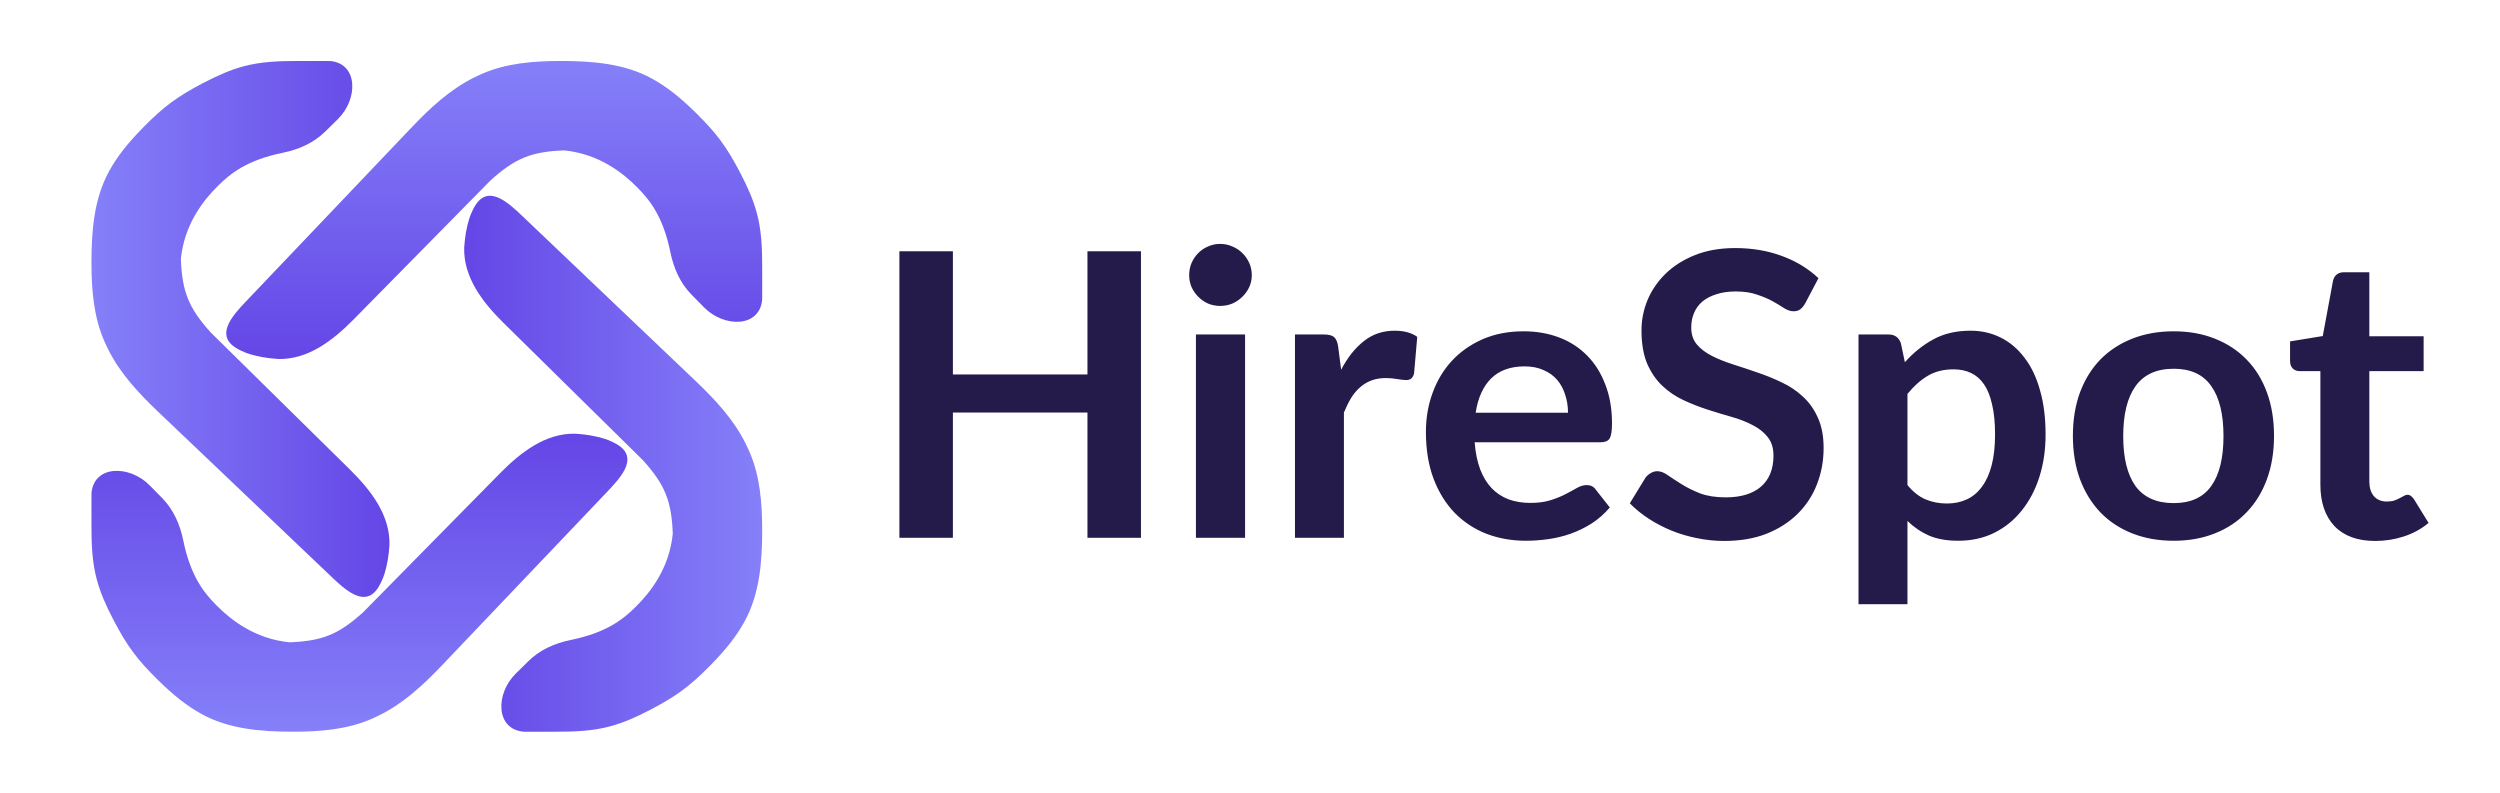
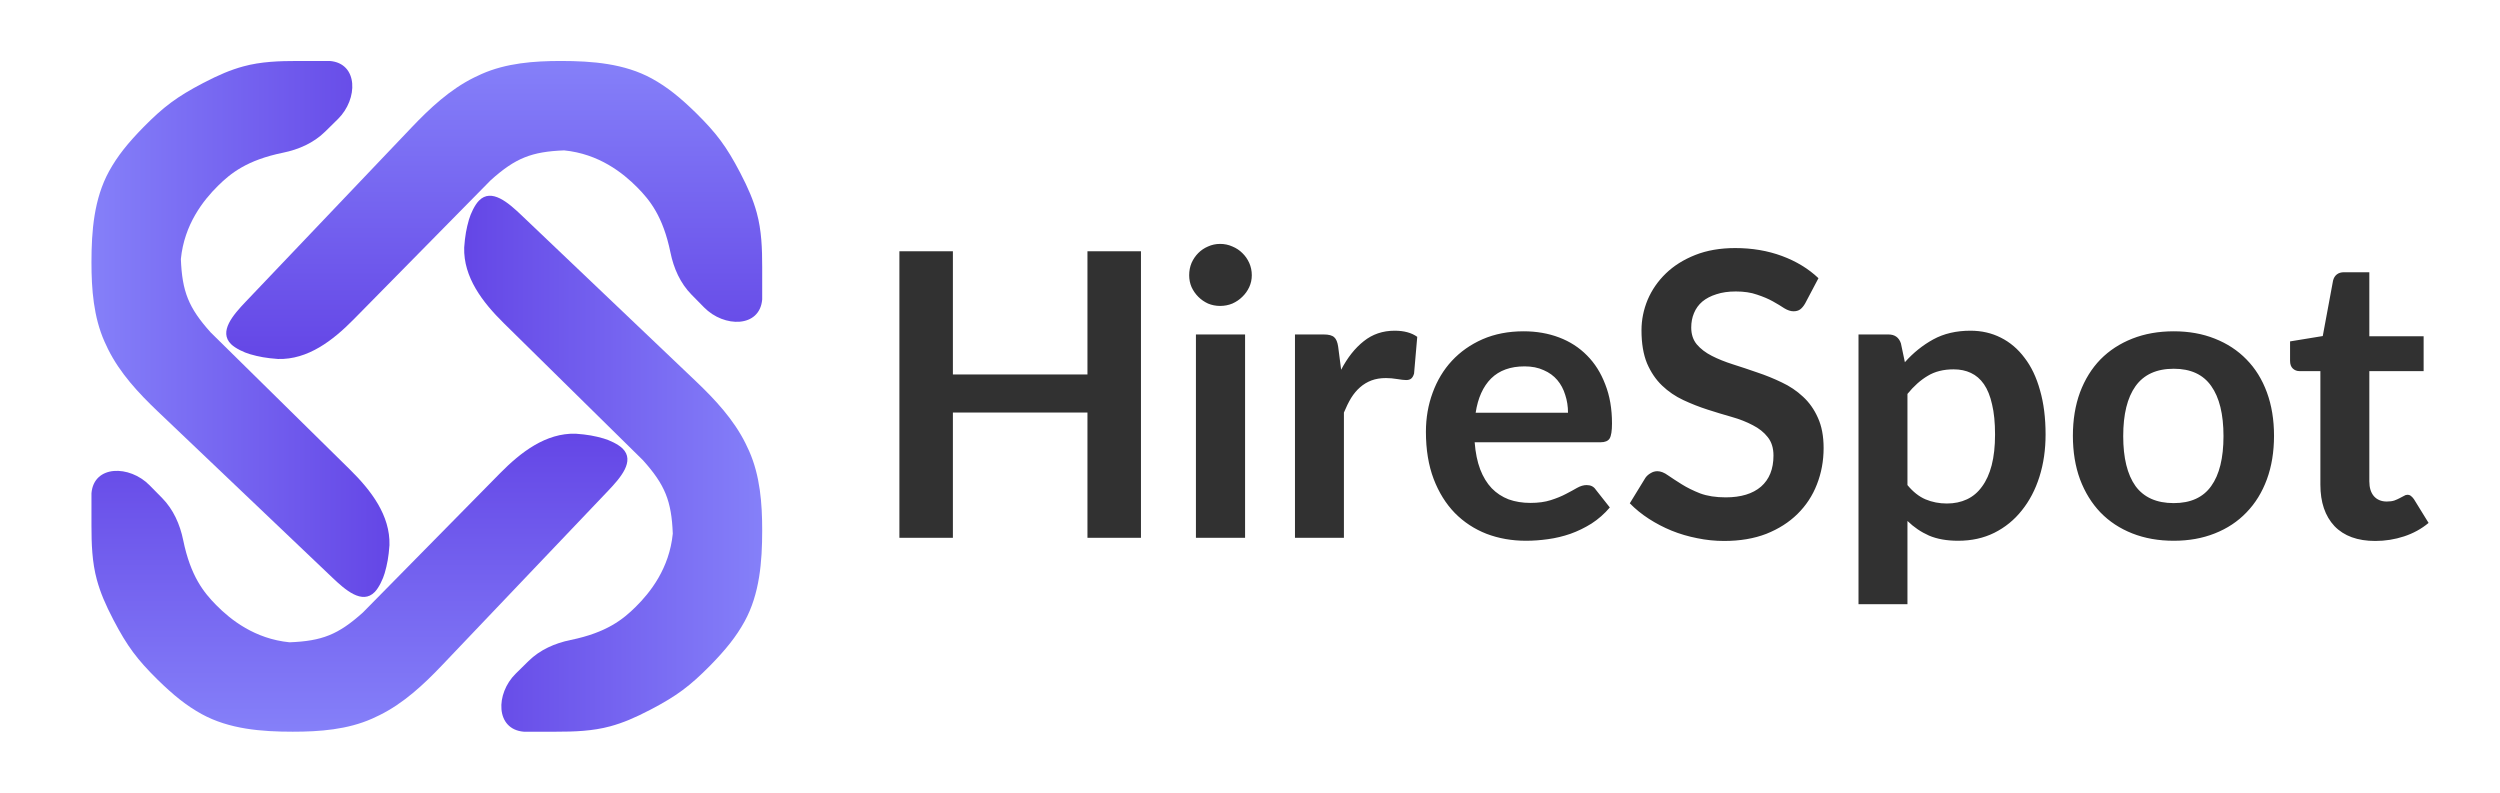
<svg xmlns="http://www.w3.org/2000/svg" width="164" height="52" viewBox="0 0 164 52" fill="none">
-   <path d="M74.847 16.481V35.279H71.337V27.063H62.51V35.279H59V16.481H62.51V24.567H71.337V16.481H74.847ZM81.677 21.941V35.279H78.453V21.941H81.677ZM82.118 18.054C82.118 18.331 82.062 18.591 81.95 18.834C81.837 19.077 81.685 19.289 81.495 19.471C81.312 19.653 81.096 19.8 80.844 19.913C80.593 20.017 80.325 20.069 80.038 20.069C79.761 20.069 79.497 20.017 79.246 19.913C79.003 19.8 78.79 19.653 78.609 19.471C78.427 19.289 78.279 19.077 78.166 18.834C78.062 18.591 78.01 18.331 78.01 18.054C78.01 17.768 78.062 17.499 78.166 17.248C78.279 16.997 78.427 16.78 78.609 16.598C78.79 16.416 79.003 16.273 79.246 16.169C79.497 16.056 79.761 16 80.038 16C80.325 16 80.593 16.056 80.844 16.169C81.096 16.273 81.312 16.416 81.495 16.598C81.685 16.78 81.837 16.997 81.95 17.248C82.062 17.499 82.118 17.768 82.118 18.054ZM87.979 24.255C88.395 23.458 88.889 22.834 89.461 22.383C90.033 21.924 90.709 21.694 91.489 21.694C92.104 21.694 92.598 21.828 92.971 22.097L92.763 24.502C92.72 24.658 92.655 24.771 92.568 24.84C92.49 24.901 92.382 24.931 92.243 24.931C92.113 24.931 91.918 24.909 91.658 24.866C91.407 24.823 91.16 24.801 90.917 24.801C90.562 24.801 90.245 24.853 89.968 24.957C89.691 25.061 89.439 25.213 89.214 25.412C88.997 25.603 88.802 25.837 88.629 26.114C88.464 26.391 88.308 26.708 88.161 27.063V35.279H84.95V21.941H86.835C87.164 21.941 87.394 22.002 87.524 22.123C87.654 22.236 87.741 22.444 87.784 22.747L87.979 24.255ZM102.861 27.076C102.861 26.66 102.8 26.27 102.679 25.906C102.566 25.533 102.393 25.208 102.159 24.931C101.925 24.654 101.626 24.437 101.262 24.281C100.907 24.116 100.491 24.034 100.014 24.034C99.087 24.034 98.355 24.298 97.817 24.827C97.289 25.356 96.951 26.105 96.803 27.076H102.861ZM96.738 29.013C96.79 29.698 96.912 30.291 97.102 30.794C97.293 31.288 97.544 31.7 97.856 32.029C98.168 32.35 98.537 32.592 98.961 32.757C99.395 32.913 99.871 32.991 100.391 32.991C100.911 32.991 101.357 32.93 101.73 32.809C102.111 32.688 102.441 32.553 102.718 32.406C103.004 32.259 103.251 32.124 103.459 32.003C103.676 31.882 103.884 31.821 104.083 31.821C104.352 31.821 104.551 31.921 104.681 32.12L105.604 33.29C105.249 33.706 104.85 34.057 104.408 34.343C103.966 34.62 103.502 34.846 103.017 35.019C102.54 35.184 102.051 35.301 101.548 35.37C101.054 35.439 100.573 35.474 100.105 35.474C99.178 35.474 98.316 35.322 97.518 35.019C96.721 34.707 96.028 34.252 95.438 33.654C94.849 33.047 94.385 32.302 94.047 31.418C93.709 30.525 93.54 29.494 93.54 28.324C93.54 27.414 93.688 26.56 93.982 25.763C94.277 24.957 94.697 24.259 95.243 23.67C95.798 23.072 96.47 22.6 97.258 22.253C98.056 21.906 98.953 21.733 99.949 21.733C100.79 21.733 101.565 21.867 102.276 22.136C102.987 22.405 103.598 22.799 104.109 23.319C104.62 23.83 105.019 24.463 105.305 25.217C105.6 25.962 105.747 26.816 105.747 27.778C105.747 28.263 105.695 28.593 105.591 28.766C105.487 28.931 105.288 29.013 104.993 29.013H96.738ZM118.42 19.9C118.316 20.082 118.203 20.216 118.082 20.303C117.969 20.381 117.826 20.42 117.653 20.42C117.471 20.42 117.271 20.355 117.055 20.225C116.847 20.086 116.595 19.935 116.301 19.77C116.006 19.605 115.659 19.458 115.261 19.328C114.871 19.189 114.407 19.12 113.87 19.12C113.384 19.12 112.96 19.181 112.596 19.302C112.232 19.415 111.924 19.575 111.673 19.783C111.43 19.991 111.248 20.242 111.127 20.537C111.005 20.823 110.945 21.139 110.945 21.486C110.945 21.928 111.066 22.296 111.309 22.591C111.56 22.886 111.889 23.137 112.297 23.345C112.704 23.553 113.168 23.739 113.688 23.904C114.208 24.069 114.741 24.246 115.287 24.437C115.833 24.619 116.366 24.836 116.886 25.087C117.406 25.33 117.869 25.642 118.277 26.023C118.684 26.396 119.009 26.855 119.252 27.401C119.503 27.947 119.629 28.61 119.629 29.39C119.629 30.239 119.481 31.037 119.187 31.782C118.901 32.519 118.476 33.164 117.913 33.719C117.358 34.265 116.678 34.698 115.872 35.019C115.066 35.331 114.143 35.487 113.103 35.487C112.505 35.487 111.915 35.426 111.335 35.305C110.754 35.192 110.195 35.028 109.658 34.811C109.129 34.594 108.631 34.334 108.163 34.031C107.695 33.728 107.279 33.39 106.915 33.017L107.942 31.34C108.028 31.219 108.141 31.119 108.28 31.041C108.418 30.954 108.566 30.911 108.722 30.911C108.938 30.911 109.172 31.002 109.424 31.184C109.675 31.357 109.974 31.552 110.321 31.769C110.667 31.986 111.07 32.185 111.53 32.367C111.998 32.54 112.557 32.627 113.207 32.627C114.203 32.627 114.975 32.393 115.521 31.925C116.067 31.448 116.34 30.768 116.34 29.884C116.34 29.39 116.214 28.987 115.963 28.675C115.72 28.363 115.395 28.103 114.988 27.895C114.58 27.678 114.117 27.496 113.597 27.349C113.077 27.202 112.548 27.041 112.011 26.868C111.473 26.695 110.945 26.487 110.425 26.244C109.905 26.001 109.441 25.685 109.034 25.295C108.626 24.905 108.297 24.42 108.046 23.839C107.803 23.25 107.682 22.526 107.682 21.668C107.682 20.983 107.816 20.316 108.085 19.666C108.362 19.016 108.761 18.44 109.281 17.937C109.801 17.434 110.442 17.031 111.205 16.728C111.967 16.425 112.843 16.273 113.831 16.273C114.94 16.273 115.963 16.446 116.899 16.793C117.835 17.14 118.632 17.625 119.291 18.249L118.42 19.9ZM125.129 31.821C125.493 32.263 125.888 32.575 126.312 32.757C126.746 32.939 127.214 33.03 127.716 33.03C128.202 33.03 128.639 32.939 129.029 32.757C129.419 32.575 129.749 32.298 130.017 31.925C130.295 31.552 130.507 31.084 130.654 30.521C130.802 29.949 130.875 29.277 130.875 28.506C130.875 27.726 130.81 27.067 130.68 26.53C130.559 25.984 130.381 25.542 130.147 25.204C129.913 24.866 129.627 24.619 129.289 24.463C128.96 24.307 128.583 24.229 128.158 24.229C127.491 24.229 126.923 24.372 126.455 24.658C125.987 24.935 125.545 25.33 125.129 25.841V31.821ZM124.96 23.761C125.506 23.146 126.126 22.647 126.819 22.266C127.513 21.885 128.327 21.694 129.263 21.694C129.991 21.694 130.654 21.846 131.252 22.149C131.859 22.452 132.379 22.894 132.812 23.475C133.254 24.047 133.592 24.758 133.826 25.607C134.069 26.448 134.19 27.414 134.19 28.506C134.19 29.503 134.056 30.426 133.787 31.275C133.519 32.124 133.133 32.861 132.63 33.485C132.136 34.109 131.534 34.599 130.823 34.954C130.121 35.301 129.333 35.474 128.457 35.474C127.712 35.474 127.075 35.361 126.546 35.136C126.018 34.902 125.545 34.581 125.129 34.174V39.634H121.918V21.941H123.881C124.297 21.941 124.57 22.136 124.7 22.526L124.96 23.761ZM142.598 21.733C143.586 21.733 144.483 21.893 145.289 22.214C146.103 22.535 146.797 22.99 147.369 23.579C147.949 24.168 148.396 24.888 148.708 25.737C149.02 26.586 149.176 27.535 149.176 28.584C149.176 29.641 149.02 30.595 148.708 31.444C148.396 32.293 147.949 33.017 147.369 33.615C146.797 34.213 146.103 34.672 145.289 34.993C144.483 35.314 143.586 35.474 142.598 35.474C141.601 35.474 140.695 35.314 139.881 34.993C139.066 34.672 138.368 34.213 137.788 33.615C137.216 33.017 136.769 32.293 136.449 31.444C136.137 30.595 135.981 29.641 135.981 28.584C135.981 27.535 136.137 26.586 136.449 25.737C136.769 24.888 137.216 24.168 137.788 23.579C138.368 22.99 139.066 22.535 139.881 22.214C140.695 21.893 141.601 21.733 142.598 21.733ZM142.598 33.004C143.707 33.004 144.526 32.631 145.055 31.886C145.592 31.141 145.861 30.049 145.861 28.61C145.861 27.171 145.592 26.075 145.055 25.321C144.526 24.567 143.707 24.19 142.598 24.19C141.471 24.19 140.635 24.571 140.089 25.334C139.551 26.088 139.283 27.18 139.283 28.61C139.283 30.04 139.551 31.132 140.089 31.886C140.635 32.631 141.471 33.004 142.598 33.004ZM155.818 35.487C154.656 35.487 153.764 35.162 153.14 34.512C152.524 33.853 152.217 32.948 152.217 31.795V24.346H150.852C150.678 24.346 150.531 24.29 150.41 24.177C150.288 24.064 150.228 23.895 150.228 23.67V22.396L152.373 22.045L153.049 18.405C153.092 18.232 153.174 18.097 153.296 18.002C153.417 17.907 153.573 17.859 153.764 17.859H155.428V22.058H158.99V24.346H155.428V31.574C155.428 31.99 155.527 32.315 155.727 32.549C155.935 32.783 156.216 32.9 156.572 32.9C156.771 32.9 156.936 32.878 157.066 32.835C157.204 32.783 157.321 32.731 157.417 32.679C157.521 32.627 157.612 32.579 157.69 32.536C157.768 32.484 157.846 32.458 157.924 32.458C158.019 32.458 158.097 32.484 158.158 32.536C158.218 32.579 158.283 32.649 158.353 32.744L159.315 34.304C158.847 34.694 158.309 34.989 157.703 35.188C157.096 35.387 156.468 35.487 155.818 35.487Z" fill="#241B4B" />
+   <path d="M74.847 16.481V35.279H71.337V27.063H62.51V35.279H59V16.481H62.51V24.567H71.337V16.481H74.847ZM81.677 21.941V35.279H78.453V21.941H81.677ZM82.118 18.054C82.118 18.331 82.062 18.591 81.95 18.834C81.837 19.077 81.685 19.289 81.495 19.471C81.312 19.653 81.096 19.8 80.844 19.913C80.593 20.017 80.325 20.069 80.038 20.069C79.761 20.069 79.497 20.017 79.246 19.913C79.003 19.8 78.79 19.653 78.609 19.471C78.427 19.289 78.279 19.077 78.166 18.834C78.062 18.591 78.01 18.331 78.01 18.054C78.01 17.768 78.062 17.499 78.166 17.248C78.279 16.997 78.427 16.78 78.609 16.598C78.79 16.416 79.003 16.273 79.246 16.169C79.497 16.056 79.761 16 80.038 16C80.325 16 80.593 16.056 80.844 16.169C81.096 16.273 81.312 16.416 81.495 16.598C81.685 16.78 81.837 16.997 81.95 17.248C82.062 17.499 82.118 17.768 82.118 18.054ZM87.979 24.255C88.395 23.458 88.889 22.834 89.461 22.383C90.033 21.924 90.709 21.694 91.489 21.694C92.104 21.694 92.598 21.828 92.971 22.097L92.763 24.502C92.72 24.658 92.655 24.771 92.568 24.84C92.49 24.901 92.382 24.931 92.243 24.931C92.113 24.931 91.918 24.909 91.658 24.866C91.407 24.823 91.16 24.801 90.917 24.801C90.562 24.801 90.245 24.853 89.968 24.957C89.691 25.061 89.439 25.213 89.214 25.412C88.997 25.603 88.802 25.837 88.629 26.114C88.464 26.391 88.308 26.708 88.161 27.063V35.279H84.95V21.941H86.835C87.164 21.941 87.394 22.002 87.524 22.123C87.654 22.236 87.741 22.444 87.784 22.747L87.979 24.255ZM102.861 27.076C102.861 26.66 102.8 26.27 102.679 25.906C102.566 25.533 102.393 25.208 102.159 24.931C101.925 24.654 101.626 24.437 101.262 24.281C100.907 24.116 100.491 24.034 100.014 24.034C99.087 24.034 98.355 24.298 97.817 24.827C97.289 25.356 96.951 26.105 96.803 27.076H102.861ZM96.738 29.013C96.79 29.698 96.912 30.291 97.102 30.794C97.293 31.288 97.544 31.7 97.856 32.029C98.168 32.35 98.537 32.592 98.961 32.757C99.395 32.913 99.871 32.991 100.391 32.991C100.911 32.991 101.357 32.93 101.73 32.809C102.111 32.688 102.441 32.553 102.718 32.406C103.004 32.259 103.251 32.124 103.459 32.003C103.676 31.882 103.884 31.821 104.083 31.821C104.352 31.821 104.551 31.921 104.681 32.12L105.604 33.29C105.249 33.706 104.85 34.057 104.408 34.343C103.966 34.62 103.502 34.846 103.017 35.019C102.54 35.184 102.051 35.301 101.548 35.37C101.054 35.439 100.573 35.474 100.105 35.474C99.178 35.474 98.316 35.322 97.518 35.019C96.721 34.707 96.028 34.252 95.438 33.654C94.849 33.047 94.385 32.302 94.047 31.418C93.709 30.525 93.54 29.494 93.54 28.324C93.54 27.414 93.688 26.56 93.982 25.763C94.277 24.957 94.697 24.259 95.243 23.67C95.798 23.072 96.47 22.6 97.258 22.253C98.056 21.906 98.953 21.733 99.949 21.733C100.79 21.733 101.565 21.867 102.276 22.136C102.987 22.405 103.598 22.799 104.109 23.319C104.62 23.83 105.019 24.463 105.305 25.217C105.6 25.962 105.747 26.816 105.747 27.778C105.747 28.263 105.695 28.593 105.591 28.766C105.487 28.931 105.288 29.013 104.993 29.013H96.738ZM118.42 19.9C118.316 20.082 118.203 20.216 118.082 20.303C117.969 20.381 117.826 20.42 117.653 20.42C117.471 20.42 117.271 20.355 117.055 20.225C116.847 20.086 116.595 19.935 116.301 19.77C116.006 19.605 115.659 19.458 115.261 19.328C114.871 19.189 114.407 19.12 113.87 19.12C113.384 19.12 112.96 19.181 112.596 19.302C112.232 19.415 111.924 19.575 111.673 19.783C111.43 19.991 111.248 20.242 111.127 20.537C111.005 20.823 110.945 21.139 110.945 21.486C110.945 21.928 111.066 22.296 111.309 22.591C111.56 22.886 111.889 23.137 112.297 23.345C112.704 23.553 113.168 23.739 113.688 23.904C114.208 24.069 114.741 24.246 115.287 24.437C115.833 24.619 116.366 24.836 116.886 25.087C117.406 25.33 117.869 25.642 118.277 26.023C118.684 26.396 119.009 26.855 119.252 27.401C119.503 27.947 119.629 28.61 119.629 29.39C119.629 30.239 119.481 31.037 119.187 31.782C118.901 32.519 118.476 33.164 117.913 33.719C117.358 34.265 116.678 34.698 115.872 35.019C115.066 35.331 114.143 35.487 113.103 35.487C112.505 35.487 111.915 35.426 111.335 35.305C110.754 35.192 110.195 35.028 109.658 34.811C109.129 34.594 108.631 34.334 108.163 34.031C107.695 33.728 107.279 33.39 106.915 33.017L107.942 31.34C108.028 31.219 108.141 31.119 108.28 31.041C108.418 30.954 108.566 30.911 108.722 30.911C108.938 30.911 109.172 31.002 109.424 31.184C109.675 31.357 109.974 31.552 110.321 31.769C110.667 31.986 111.07 32.185 111.53 32.367C111.998 32.54 112.557 32.627 113.207 32.627C114.203 32.627 114.975 32.393 115.521 31.925C116.067 31.448 116.34 30.768 116.34 29.884C116.34 29.39 116.214 28.987 115.963 28.675C115.72 28.363 115.395 28.103 114.988 27.895C114.58 27.678 114.117 27.496 113.597 27.349C113.077 27.202 112.548 27.041 112.011 26.868C111.473 26.695 110.945 26.487 110.425 26.244C109.905 26.001 109.441 25.685 109.034 25.295C108.626 24.905 108.297 24.42 108.046 23.839C107.803 23.25 107.682 22.526 107.682 21.668C107.682 20.983 107.816 20.316 108.085 19.666C108.362 19.016 108.761 18.44 109.281 17.937C109.801 17.434 110.442 17.031 111.205 16.728C111.967 16.425 112.843 16.273 113.831 16.273C114.94 16.273 115.963 16.446 116.899 16.793C117.835 17.14 118.632 17.625 119.291 18.249L118.42 19.9ZM125.129 31.821C125.493 32.263 125.888 32.575 126.312 32.757C126.746 32.939 127.214 33.03 127.716 33.03C128.202 33.03 128.639 32.939 129.029 32.757C129.419 32.575 129.749 32.298 130.017 31.925C130.295 31.552 130.507 31.084 130.654 30.521C130.802 29.949 130.875 29.277 130.875 28.506C130.875 27.726 130.81 27.067 130.68 26.53C130.559 25.984 130.381 25.542 130.147 25.204C129.913 24.866 129.627 24.619 129.289 24.463C128.96 24.307 128.583 24.229 128.158 24.229C127.491 24.229 126.923 24.372 126.455 24.658C125.987 24.935 125.545 25.33 125.129 25.841V31.821ZM124.96 23.761C125.506 23.146 126.126 22.647 126.819 22.266C127.513 21.885 128.327 21.694 129.263 21.694C129.991 21.694 130.654 21.846 131.252 22.149C131.859 22.452 132.379 22.894 132.812 23.475C133.254 24.047 133.592 24.758 133.826 25.607C134.069 26.448 134.19 27.414 134.19 28.506C134.19 29.503 134.056 30.426 133.787 31.275C133.519 32.124 133.133 32.861 132.63 33.485C132.136 34.109 131.534 34.599 130.823 34.954C130.121 35.301 129.333 35.474 128.457 35.474C127.712 35.474 127.075 35.361 126.546 35.136C126.018 34.902 125.545 34.581 125.129 34.174V39.634H121.918V21.941H123.881C124.297 21.941 124.57 22.136 124.7 22.526L124.96 23.761ZM142.598 21.733C143.586 21.733 144.483 21.893 145.289 22.214C146.103 22.535 146.797 22.99 147.369 23.579C147.949 24.168 148.396 24.888 148.708 25.737C149.02 26.586 149.176 27.535 149.176 28.584C149.176 29.641 149.02 30.595 148.708 31.444C148.396 32.293 147.949 33.017 147.369 33.615C146.797 34.213 146.103 34.672 145.289 34.993C144.483 35.314 143.586 35.474 142.598 35.474C141.601 35.474 140.695 35.314 139.881 34.993C139.066 34.672 138.368 34.213 137.788 33.615C137.216 33.017 136.769 32.293 136.449 31.444C136.137 30.595 135.981 29.641 135.981 28.584C135.981 27.535 136.137 26.586 136.449 25.737C136.769 24.888 137.216 24.168 137.788 23.579C138.368 22.99 139.066 22.535 139.881 22.214C140.695 21.893 141.601 21.733 142.598 21.733ZM142.598 33.004C143.707 33.004 144.526 32.631 145.055 31.886C145.592 31.141 145.861 30.049 145.861 28.61C145.861 27.171 145.592 26.075 145.055 25.321C144.526 24.567 143.707 24.19 142.598 24.19C141.471 24.19 140.635 24.571 140.089 25.334C139.551 26.088 139.283 27.18 139.283 28.61C139.283 30.04 139.551 31.132 140.089 31.886C140.635 32.631 141.471 33.004 142.598 33.004ZM155.818 35.487C154.656 35.487 153.764 35.162 153.14 34.512C152.524 33.853 152.217 32.948 152.217 31.795V24.346H150.852C150.678 24.346 150.531 24.29 150.41 24.177C150.288 24.064 150.228 23.895 150.228 23.67V22.396L152.373 22.045L153.049 18.405C153.092 18.232 153.174 18.097 153.296 18.002C153.417 17.907 153.573 17.859 153.764 17.859H155.428V22.058H158.99V24.346H155.428V31.574C155.428 31.99 155.527 32.315 155.727 32.549C155.935 32.783 156.216 32.9 156.572 32.9C156.771 32.9 156.936 32.878 157.066 32.835C157.204 32.783 157.321 32.731 157.417 32.679C157.521 32.627 157.612 32.579 157.69 32.536C157.768 32.484 157.846 32.458 157.924 32.458C158.019 32.458 158.097 32.484 158.158 32.536C158.218 32.579 158.283 32.649 158.353 32.744L159.315 34.304C158.847 34.694 158.309 34.989 157.703 35.188C157.096 35.387 156.468 35.487 155.818 35.487Z" fill="#313131" />
  <path d="M10.637 32.672L9.808 31.83C8.495 30.497 6.152 30.496 6 32.361V34.47C6 35.669 6.038 36.879 6.355 38.036C6.584 38.873 6.906 39.635 7.444 40.669C8.358 42.416 9.001 43.262 10.331 44.579C11.378 45.604 12.23 46.294 13.237 46.847C15.038 47.834 17.151 48 19.204 48C20.981 48 22.79 47.863 24.415 47.142C24.579 47.069 24.742 46.992 24.905 46.911C26.48 46.13 27.787 44.914 28.999 43.64L39.882 32.208C40.695 31.354 41.68 30.241 40.836 29.418C40.553 29.141 39.98 28.874 39.6 28.765C39.021 28.598 38.54 28.507 37.763 28.451C35.811 28.396 34.17 29.656 32.8 31.048L23.806 40.181C22.186 41.634 21.129 42.051 18.994 42.135C16.721 41.91 15.144 40.669 14.181 39.692C13.38 38.878 12.503 37.811 12.017 35.431C11.807 34.403 11.374 33.42 10.637 32.672Z" fill="url(#paint0_linear_10_2)" />
  <path d="M34.672 43.363L33.83 44.192C32.497 45.505 32.496 47.848 34.361 48H36.47C37.669 48 38.879 47.962 40.036 47.645C40.873 47.416 41.635 47.094 42.669 46.556C44.416 45.642 45.262 44.999 46.579 43.669C47.604 42.622 48.294 41.77 48.847 40.763C49.834 38.962 50 36.849 50 34.796C50 33.019 49.863 31.21 49.142 29.585C49.069 29.421 48.992 29.258 48.911 29.095C48.13 27.52 46.914 26.213 45.64 25.001L34.208 14.118C33.354 13.305 32.241 12.32 31.418 13.164C31.141 13.447 30.874 14.02 30.765 14.4C30.598 14.979 30.507 15.46 30.451 16.237C30.396 18.189 31.656 19.83 33.048 21.2L42.181 30.194C43.634 31.814 44.051 32.871 44.135 35.006C43.91 37.279 42.669 38.856 41.692 39.819C40.878 40.62 39.811 41.497 37.431 41.983C36.403 42.193 35.42 42.626 34.672 43.363Z" fill="url(#paint1_linear_10_2)" />
  <path d="M45.363 19.328L46.192 20.17C47.505 21.503 49.848 21.504 50 19.639V17.53C50 16.331 49.962 15.121 49.645 13.964C49.416 13.127 49.094 12.365 48.556 11.331C47.642 9.584 46.999 8.738 45.669 7.421C44.622 6.396 43.77 5.706 42.763 5.153C40.962 4.166 38.849 4 36.796 4C35.019 4 33.21 4.137 31.585 4.858C31.421 4.931 31.258 5.008 31.095 5.088C29.52 5.87 28.213 7.086 27.001 8.36L16.118 19.792C15.305 20.646 14.32 21.759 15.164 22.582C15.447 22.859 16.02 23.126 16.4 23.235C16.979 23.402 17.46 23.493 18.237 23.549C20.189 23.604 21.83 22.344 23.2 20.952L32.194 11.819C33.814 10.366 34.871 9.949 37.006 9.865C39.279 10.09 40.856 11.331 41.819 12.308C42.62 13.122 43.497 14.189 43.983 16.569C44.193 17.598 44.626 18.58 45.363 19.328Z" fill="url(#paint2_linear_10_2)" />
  <path d="M21.328 8.637L22.17 7.808C23.503 6.495 23.504 4.152 21.639 4H19.53C18.331 4 17.121 4.038 15.964 4.355C15.127 4.584 14.365 4.906 13.331 5.444C11.584 6.358 10.738 7.001 9.421 8.331C8.396 9.378 7.706 10.23 7.153 11.237C6.166 13.038 6 15.151 6 17.204C6 18.981 6.137 20.79 6.858 22.415C6.931 22.579 7.008 22.742 7.088 22.905C7.87 24.48 9.086 25.787 10.36 26.999L21.792 37.882C22.646 38.695 23.759 39.68 24.582 38.836C24.859 38.553 25.126 37.98 25.235 37.6C25.402 37.021 25.493 36.54 25.549 35.763C25.604 33.811 24.344 32.17 22.952 30.8L13.819 21.806C12.366 20.186 11.949 19.129 11.865 16.994C12.09 14.721 13.331 13.144 14.308 12.181C15.122 11.38 16.189 10.503 18.569 10.017C19.598 9.807 20.58 9.374 21.328 8.637Z" fill="url(#paint3_linear_10_2)" />
  <defs>
    <linearGradient id="paint0_linear_10_2" x1="23.6" y1="28.444" x2="23.6" y2="48" gradientUnits="userSpaceOnUse">
      <stop stop-color="#6446E6" />
      <stop offset="1" stop-color="#8580F9" />
    </linearGradient>
    <linearGradient id="paint1_linear_10_2" x1="30.444" y1="30.4" x2="50" y2="30.4" gradientUnits="userSpaceOnUse">
      <stop stop-color="#6446E6" />
      <stop offset="1" stop-color="#8580F9" />
    </linearGradient>
    <linearGradient id="paint2_linear_10_2" x1="32.4" y1="23.556" x2="32.4" y2="4" gradientUnits="userSpaceOnUse">
      <stop stop-color="#6446E6" />
      <stop offset="1" stop-color="#8580F9" />
    </linearGradient>
    <linearGradient id="paint3_linear_10_2" x1="25.556" y1="21.6" x2="6" y2="21.6" gradientUnits="userSpaceOnUse">
      <stop stop-color="#6446E6" />
      <stop offset="1" stop-color="#8580F9" />
    </linearGradient>
  </defs>
</svg>
